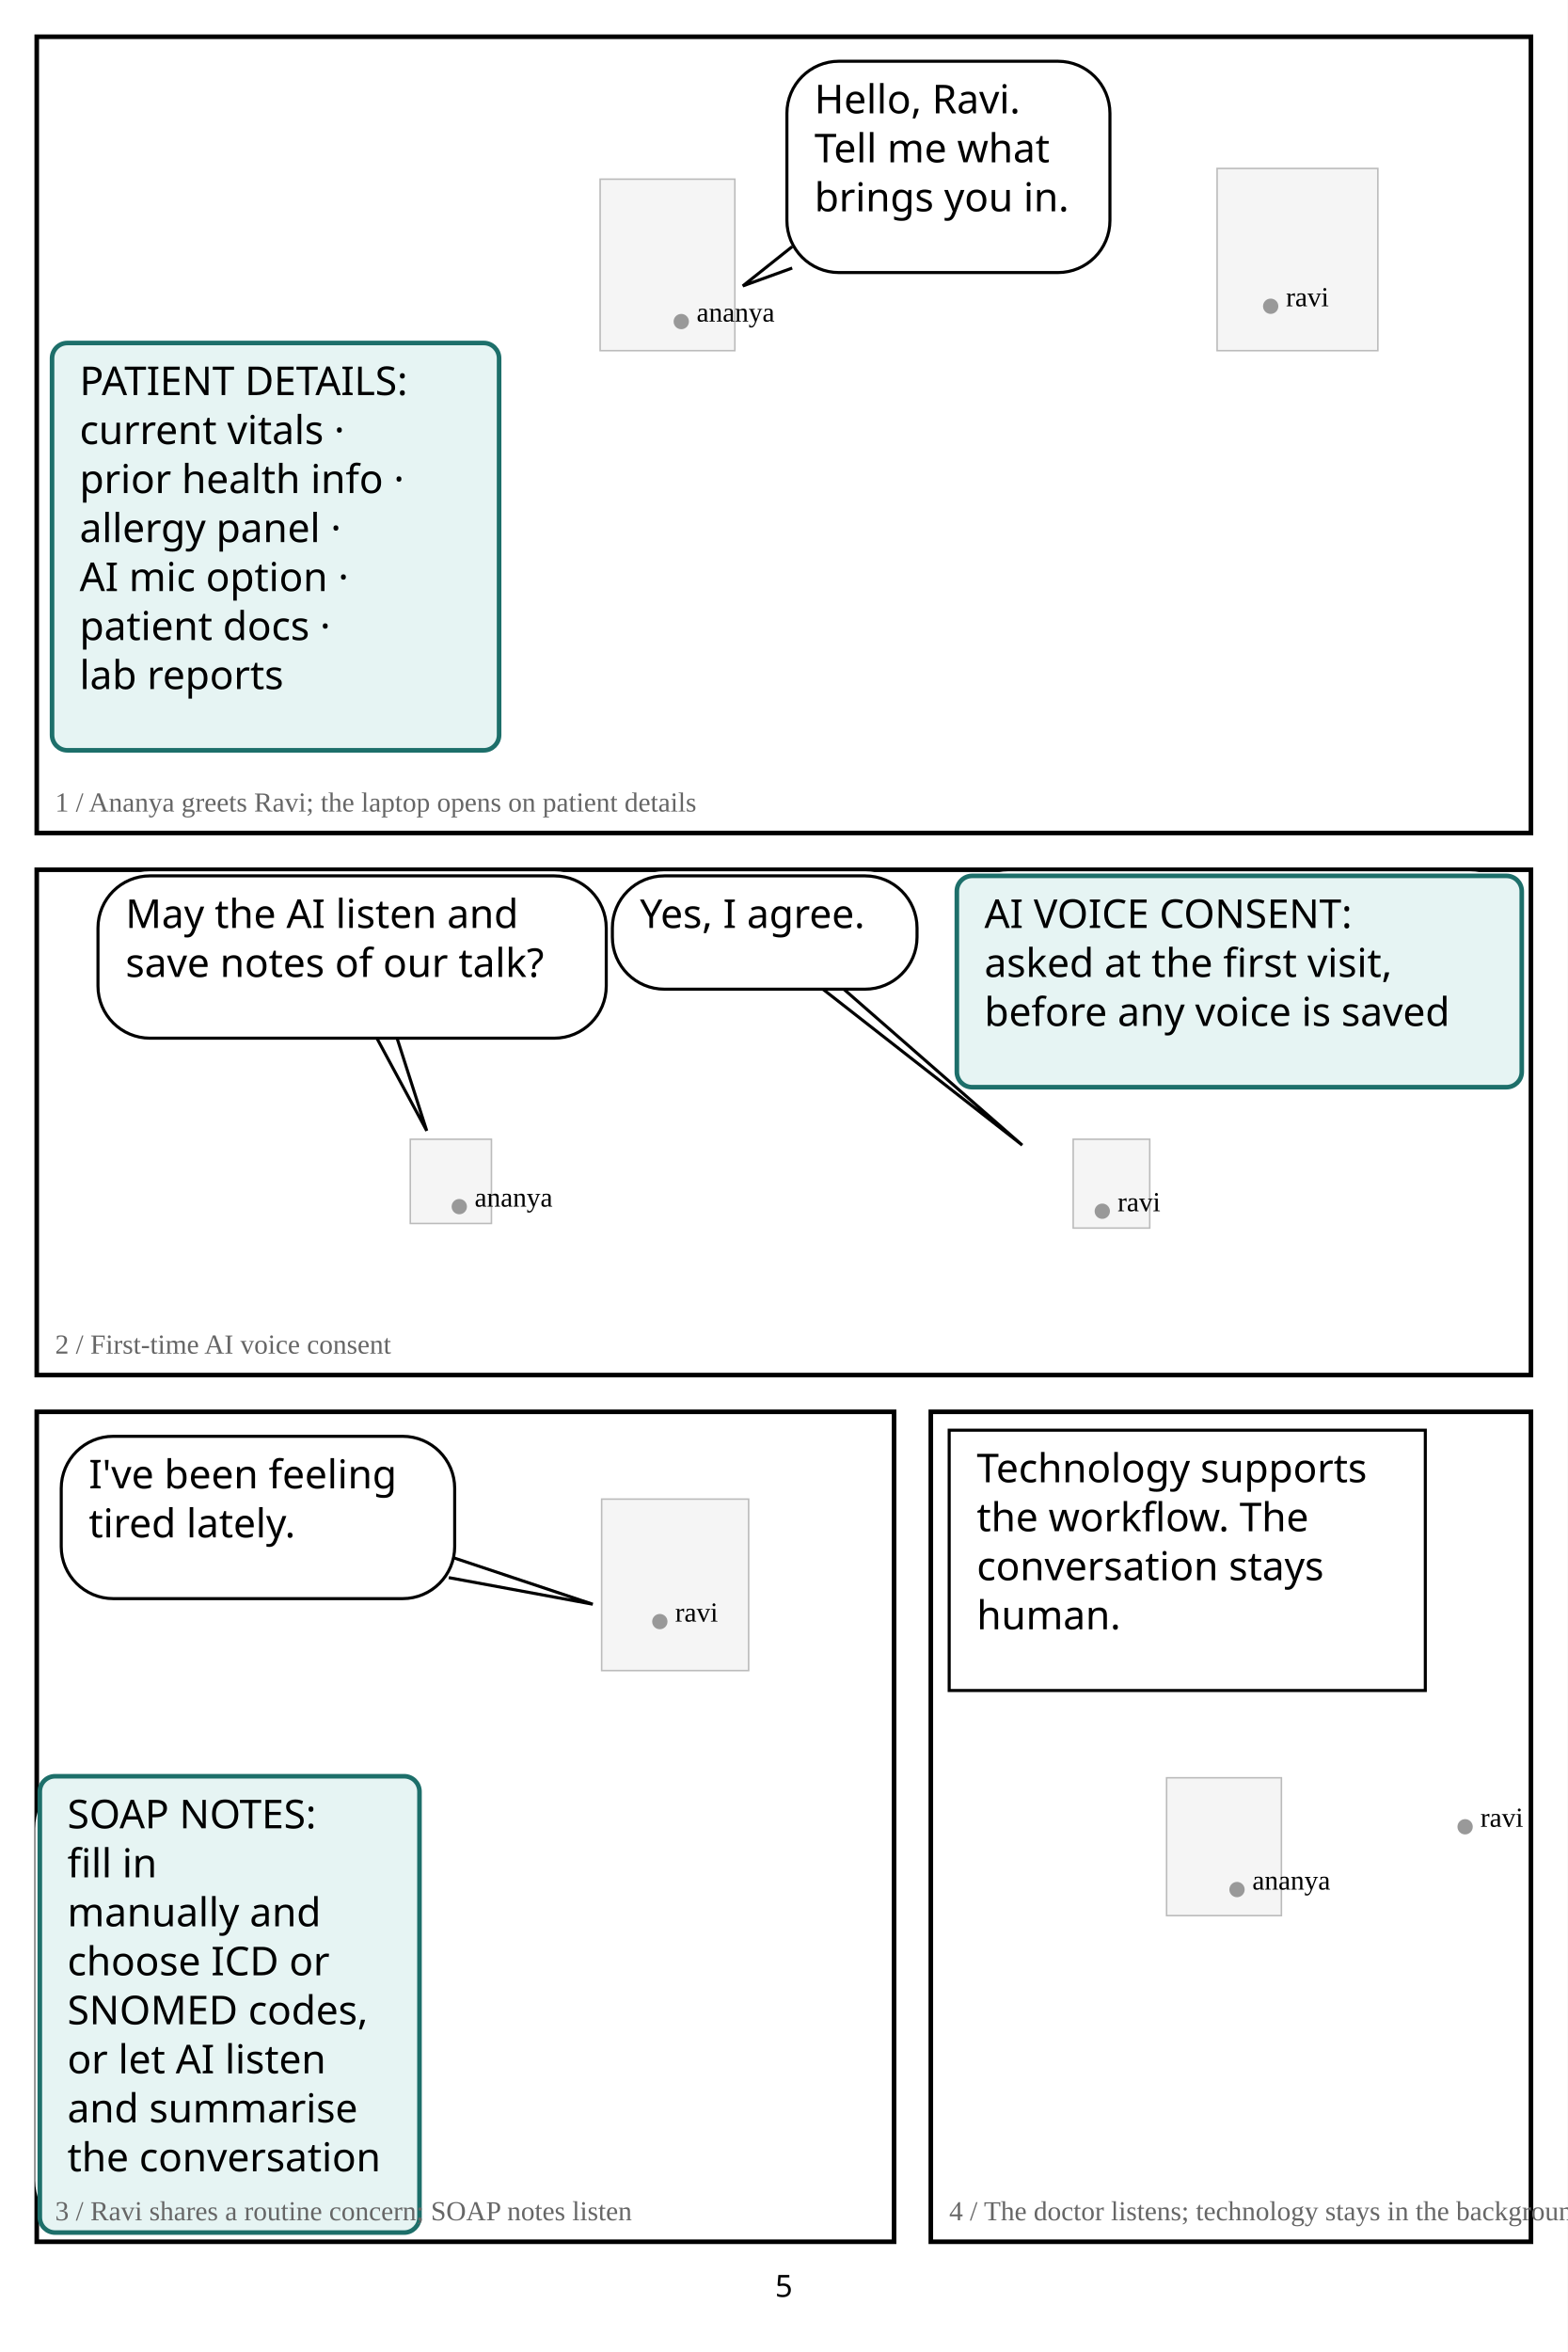
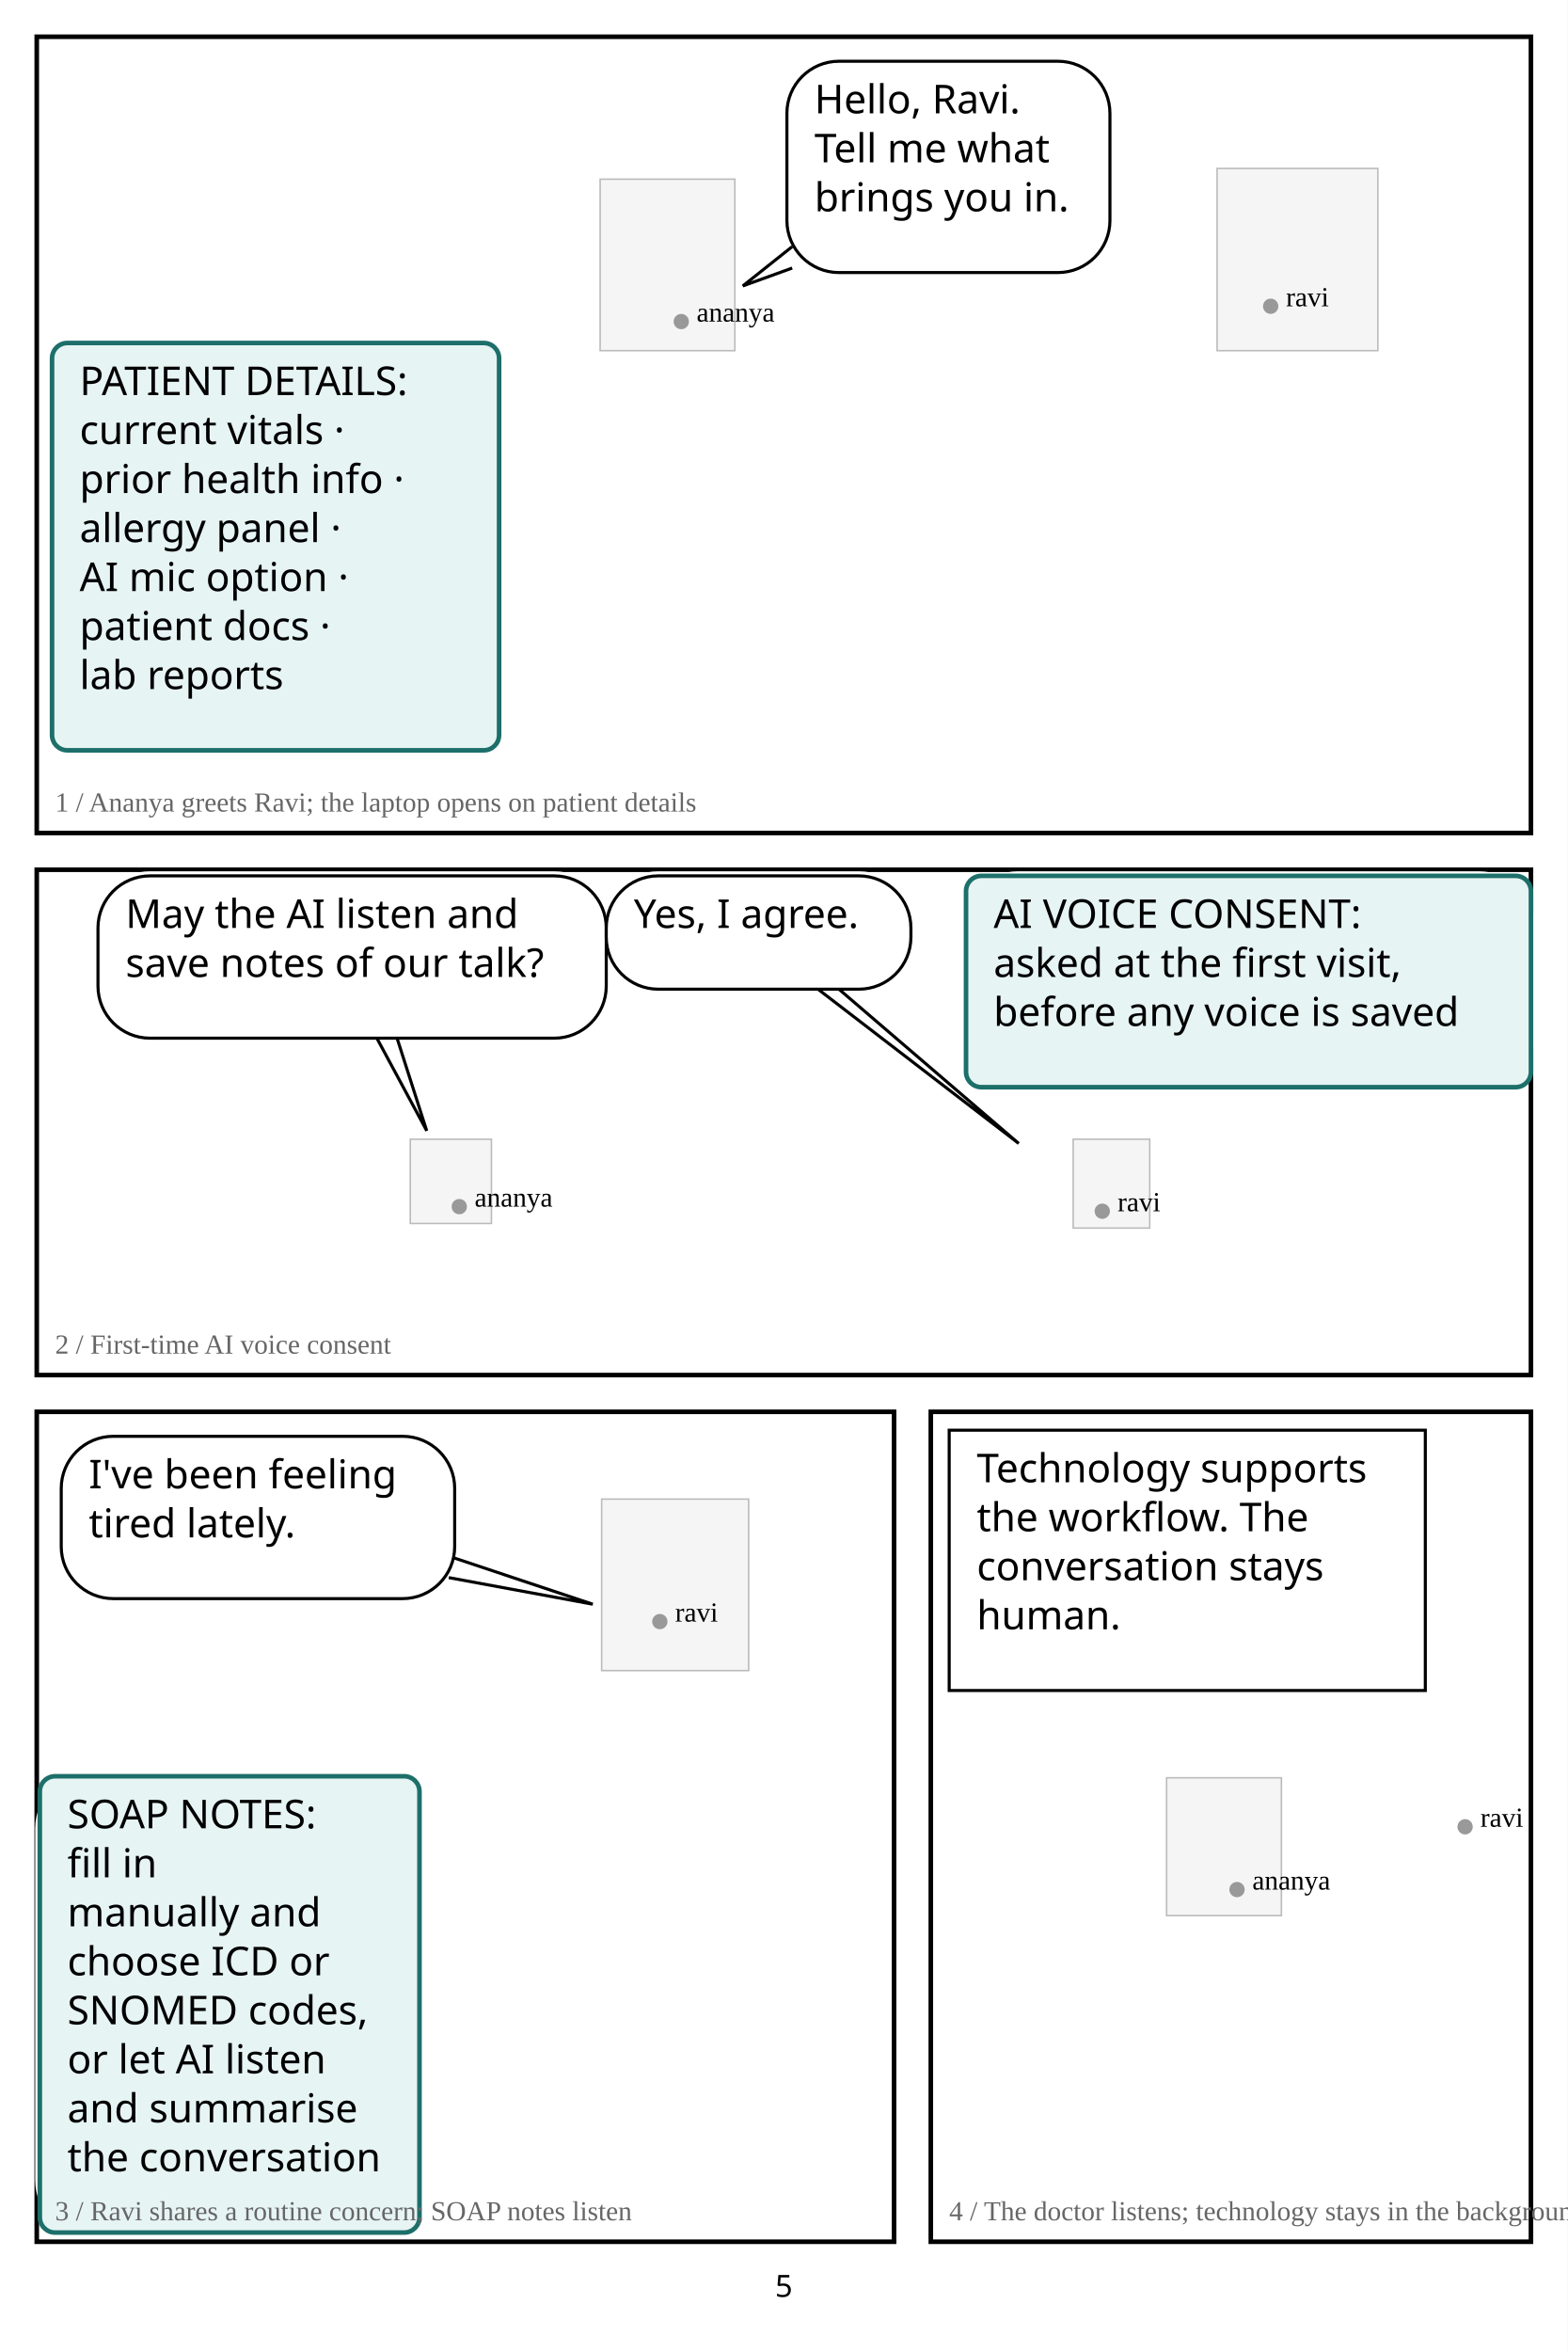
<svg xmlns="http://www.w3.org/2000/svg" width="1024" height="1536" viewBox="0 0 1024 1536">
  <rect width="1024" height="1536" fill="white" />
  <rect x="392" y="117" width="88" height="112" fill="#f5f5f5" stroke="#bbb" />
  <circle cx="445" cy="210" r="5" fill="#999" />
  <text x="455" y="210" font-size="18">ananya</text>
  <rect x="795" y="110" width="105" height="119" fill="#f5f5f5" stroke="#bbb" />
  <circle cx="830" cy="200" r="5" fill="#999" />
  <text x="840" y="200" font-size="18">ravi</text>
  <rect x="24" y="24" width="976" height="520" fill="none" stroke="black" stroke-width="3" />
  <rect x="514" y="40" width="211" height="138" rx="34" fill="white" stroke="white" stroke-width="6" />
  <path d="M 517.462 161.059 L 485.193 186.736 L 517.462 175.059 Z" fill="white" stroke="white" stroke-width="6" stroke-linejoin="round" />
  <rect x="34" y="224" width="292" height="266" rx="34" fill="white" stroke="white" stroke-width="6" />
  <path data-speaker="ananya" d="M 517.462 161.059 L 485.193 186.736 L 517.462 175.059" fill="white" stroke="black" stroke-width="2" />
  <rect x="514" y="40" width="211" height="138" rx="34" fill="white" stroke="black" stroke-width="2" />
  <text x="532" y="74" font-family="Meiryo,MS Gothic,sans-serif" font-size="26" fill="black">Hello, Ravi. </text>
  <text x="532" y="106" font-family="Meiryo,MS Gothic,sans-serif" font-size="26" fill="black">Tell me what </text>
  <text x="532" y="138" font-family="Meiryo,MS Gothic,sans-serif" font-size="26" fill="black">brings you in.</text>
  <rect x="34" y="224" width="292" height="266" rx="10" fill="#e6f4f3" stroke="#1d6f6a" stroke-width="3" />
  <text x="52" y="258" font-family="Meiryo,MS Gothic,sans-serif" font-size="26" fill="black">PATIENT DETAILS: </text>
  <text x="52" y="290" font-family="Meiryo,MS Gothic,sans-serif" font-size="26" fill="black">current vitals · </text>
  <text x="52" y="322" font-family="Meiryo,MS Gothic,sans-serif" font-size="26" fill="black">prior health info · </text>
  <text x="52" y="354" font-family="Meiryo,MS Gothic,sans-serif" font-size="26" fill="black">allergy panel · </text>
  <text x="52" y="386" font-family="Meiryo,MS Gothic,sans-serif" font-size="26" fill="black">AI mic option · </text>
  <text x="52" y="418" font-family="Meiryo,MS Gothic,sans-serif" font-size="26" fill="black">patient docs · </text>
  <text x="52" y="450" font-family="Meiryo,MS Gothic,sans-serif" font-size="26" fill="black">lab reports</text>
  <text x="36" y="530" font-size="18" fill="#666">1 / Ananya greets Ravi; the laptop opens on patient details</text>
  <rect x="268" y="744" width="53" height="55" fill="#f5f5f5" stroke="#bbb" />
  <circle cx="300" cy="788" r="5" fill="#999" />
  <text x="310" y="788" font-size="18">ananya</text>
  <rect x="701" y="744" width="50" height="58" fill="#f5f5f5" stroke="#bbb" />
  <circle cx="720" cy="791" r="5" fill="#999" />
  <text x="730" y="791" font-size="18">ravi</text>
  <rect x="24" y="568" width="976" height="330" fill="none" stroke="black" stroke-width="3" />
  <rect x="64" y="572" width="332" height="106" rx="34" fill="white" stroke="white" stroke-width="6" />
  <path d="M 244.182 674.325 L 278.737 738.487 L 258.182 674.325 Z" fill="white" stroke="white" stroke-width="6" stroke-linejoin="round" />
-   <rect x="400" y="572" width="199" height="74" rx="34" fill="white" stroke="white" stroke-width="6" />
-   <path d="M 534.242 643.454 L 667.723 747.85 L 548.242 643.454 Z" fill="white" stroke="white" stroke-width="6" stroke-linejoin="round" />
-   <rect x="625" y="572" width="369" height="138" rx="34" fill="white" stroke="white" stroke-width="6" />
+   <rect x="396" y="572" width="199" height="74" rx="34" fill="white" stroke="white" stroke-width="6" />
+   <path d="M 531.033 643.481 L 665.428 746.759 L 545.033 643.481 Z" fill="white" stroke="white" stroke-width="6" stroke-linejoin="round" />
+   <rect x="631" y="572" width="369" height="138" rx="34" fill="white" stroke="white" stroke-width="6" />
  <path data-speaker="ananya" d="M 244.182 674.325 L 278.737 738.487 L 258.182 674.325" fill="white" stroke="black" stroke-width="2" />
  <rect x="64" y="572" width="332" height="106" rx="34" fill="white" stroke="black" stroke-width="2" />
  <text x="82" y="606" font-family="Meiryo,MS Gothic,sans-serif" font-size="26" fill="black">May the AI listen and </text>
  <text x="82" y="638" font-family="Meiryo,MS Gothic,sans-serif" font-size="26" fill="black">save notes of our talk?</text>
-   <path data-speaker="ravi" d="M 534.242 643.454 L 667.723 747.85 L 548.242 643.454" fill="white" stroke="black" stroke-width="2" />
-   <rect x="400" y="572" width="199" height="74" rx="34" fill="white" stroke="black" stroke-width="2" />
-   <text x="418" y="606" font-family="Meiryo,MS Gothic,sans-serif" font-size="26" fill="black">Yes, I agree.</text>
-   <rect x="625" y="572" width="369" height="138" rx="10" fill="#e6f4f3" stroke="#1d6f6a" stroke-width="3" />
-   <text x="643" y="606" font-family="Meiryo,MS Gothic,sans-serif" font-size="26" fill="black">AI VOICE CONSENT: </text>
-   <text x="643" y="638" font-family="Meiryo,MS Gothic,sans-serif" font-size="26" fill="black">asked at the first visit, </text>
-   <text x="643" y="670" font-family="Meiryo,MS Gothic,sans-serif" font-size="26" fill="black">before any voice is saved</text>
+   <path data-speaker="ravi" d="M 531.033 643.481 L 665.428 746.759 L 545.033 643.481" fill="white" stroke="black" stroke-width="2" />
+   <rect x="396" y="572" width="199" height="74" rx="34" fill="white" stroke="black" stroke-width="2" />
+   <text x="414" y="606" font-family="Meiryo,MS Gothic,sans-serif" font-size="26" fill="black">Yes, I agree.</text>
+   <rect x="631" y="572" width="369" height="138" rx="10" fill="#e6f4f3" stroke="#1d6f6a" stroke-width="3" />
+   <text x="649" y="606" font-family="Meiryo,MS Gothic,sans-serif" font-size="26" fill="black">AI VOICE CONSENT: </text>
+   <text x="649" y="638" font-family="Meiryo,MS Gothic,sans-serif" font-size="26" fill="black">asked at the first visit, </text>
+   <text x="649" y="670" font-family="Meiryo,MS Gothic,sans-serif" font-size="26" fill="black">before any voice is saved</text>
  <text x="36" y="884" font-size="18" fill="#666">2 / First-time AI voice consent</text>
  <rect x="393" y="979" width="96" height="112" fill="#f5f5f5" stroke="#bbb" />
  <circle cx="431" cy="1059" r="5" fill="#999" />
  <text x="441" y="1059" font-size="18">ravi</text>
  <rect x="24" y="922" width="560" height="542" fill="none" stroke="black" stroke-width="3" />
  <rect x="40" y="938" width="257" height="106" rx="34" fill="white" stroke="white" stroke-width="6" />
  <path d="M 293.128 1016.285 L 387.192 1047.652 L 293.128 1030.285 Z" fill="white" stroke="white" stroke-width="6" stroke-linejoin="round" />
  <rect x="26" y="1160" width="248" height="298" rx="34" fill="white" stroke="white" stroke-width="6" />
  <path data-speaker="ravi" d="M 293.128 1016.285 L 387.192 1047.652 L 293.128 1030.285" fill="white" stroke="black" stroke-width="2" />
  <rect x="40" y="938" width="257" height="106" rx="34" fill="white" stroke="black" stroke-width="2" />
  <text x="58" y="972" font-family="Meiryo,MS Gothic,sans-serif" font-size="26" fill="black">I've been feeling </text>
  <text x="58" y="1004" font-family="Meiryo,MS Gothic,sans-serif" font-size="26" fill="black">tired lately.</text>
  <rect x="26" y="1160" width="248" height="298" rx="10" fill="#e6f4f3" stroke="#1d6f6a" stroke-width="3" />
  <text x="44" y="1194" font-family="Meiryo,MS Gothic,sans-serif" font-size="26" fill="black">SOAP NOTES: </text>
  <text x="44" y="1226" font-family="Meiryo,MS Gothic,sans-serif" font-size="26" fill="black">fill in </text>
  <text x="44" y="1258" font-family="Meiryo,MS Gothic,sans-serif" font-size="26" fill="black">manually and </text>
  <text x="44" y="1290" font-family="Meiryo,MS Gothic,sans-serif" font-size="26" fill="black">choose ICD or </text>
  <text x="44" y="1322" font-family="Meiryo,MS Gothic,sans-serif" font-size="26" fill="black">SNOMED codes, </text>
  <text x="44" y="1354" font-family="Meiryo,MS Gothic,sans-serif" font-size="26" fill="black">or let AI listen </text>
  <text x="44" y="1386" font-family="Meiryo,MS Gothic,sans-serif" font-size="26" fill="black">and summarise </text>
  <text x="44" y="1418" font-family="Meiryo,MS Gothic,sans-serif" font-size="26" fill="black">the conversation</text>
  <text x="36" y="1450" font-size="18" fill="#666">3 / Ravi shares a routine concern; SOAP notes listen</text>
  <rect x="762" y="1161" width="75" height="90" fill="#f5f5f5" stroke="#bbb" />
  <circle cx="808" cy="1234" r="5" fill="#999" />
  <text x="818" y="1234" font-size="18">ananya</text>
  <circle cx="957" cy="1193" r="5" fill="#999" />
  <text x="967" y="1193" font-size="18">ravi</text>
  <rect x="608" y="922" width="392" height="542" fill="none" stroke="black" stroke-width="3" />
  <rect x="620" y="934" width="311" height="170" rx="34" fill="white" stroke="white" stroke-width="6" />
  <rect x="620" y="934" width="311" height="170" fill="white" stroke="black" stroke-width="2" />
  <text x="638" y="968" font-family="Meiryo,MS Gothic,sans-serif" font-size="26" fill="black">Technology supports </text>
  <text x="638" y="1000" font-family="Meiryo,MS Gothic,sans-serif" font-size="26" fill="black">the workflow. The </text>
  <text x="638" y="1032" font-family="Meiryo,MS Gothic,sans-serif" font-size="26" fill="black">conversation stays </text>
  <text x="638" y="1064" font-family="Meiryo,MS Gothic,sans-serif" font-size="26" fill="black">human.</text>
  <text x="620" y="1450" font-size="18" fill="#666">4 / The doctor listens; technology stays in the background</text>
  <text x="512" y="1500" text-anchor="middle" font-family="sans-serif" font-size="20">5</text>
</svg>
